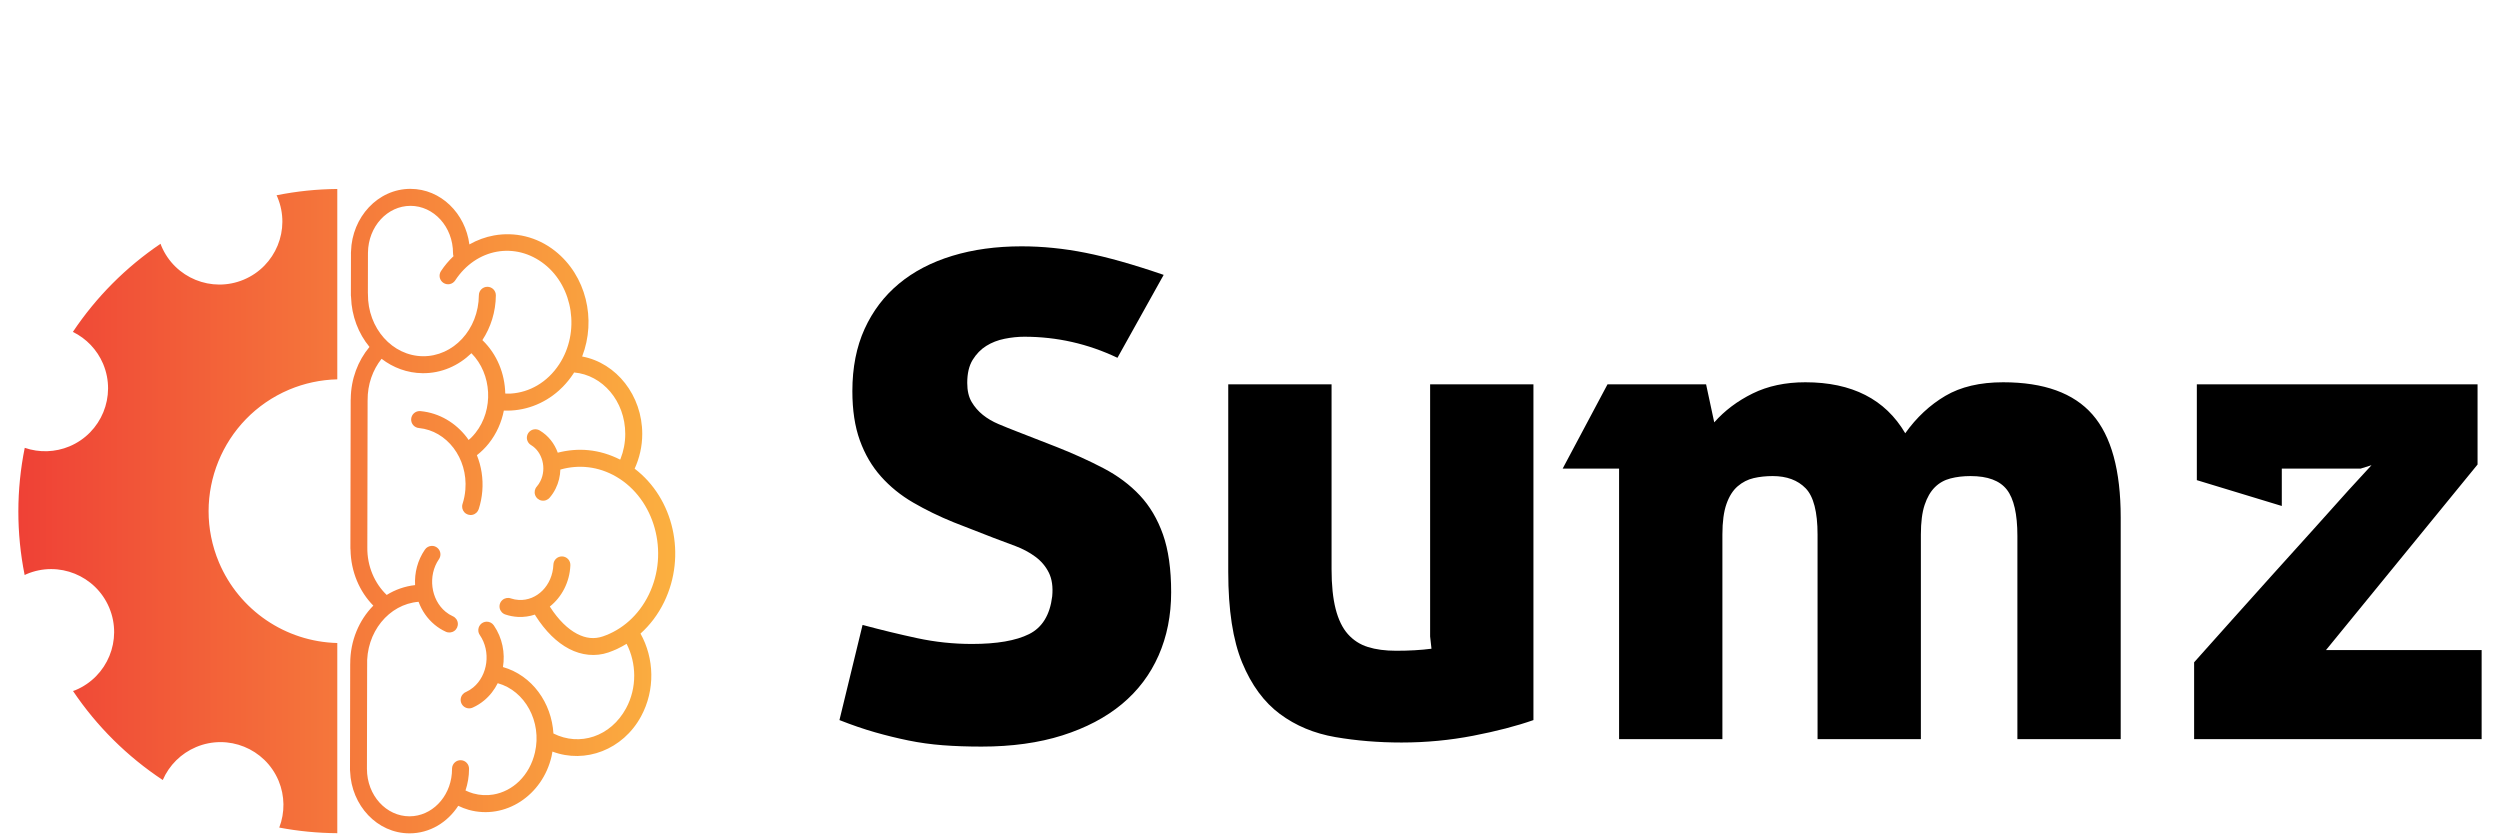
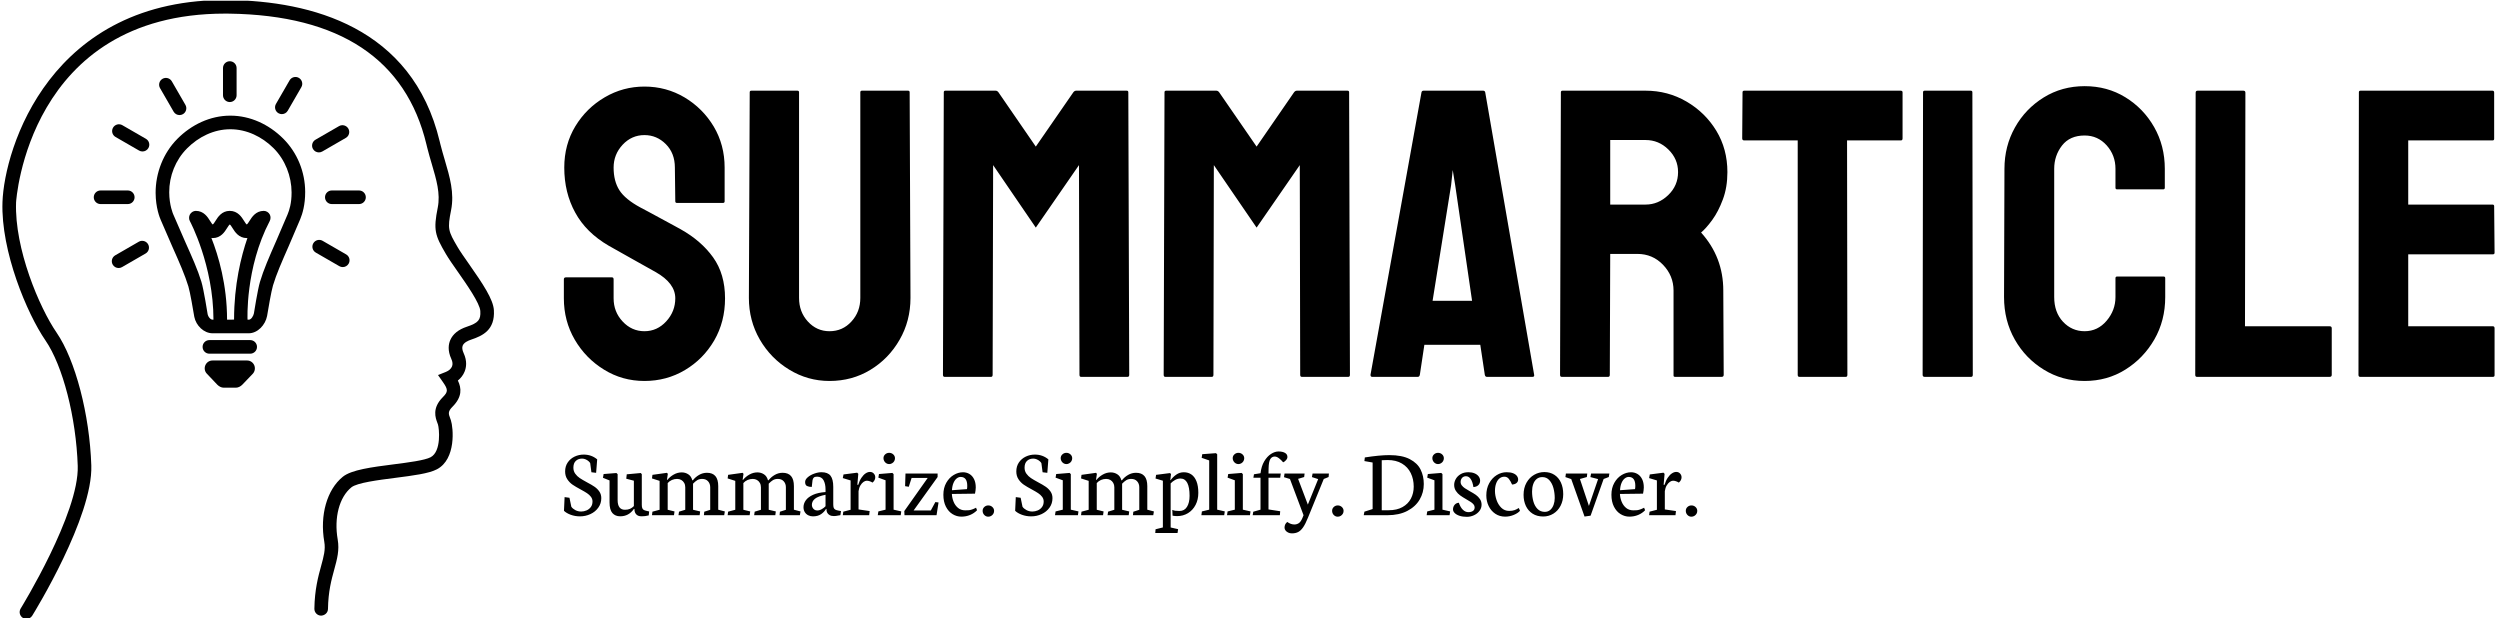
- <svg xmlns="http://www.w3.org/2000/svg" width="90" height="30" viewBox="0 0 300 101.491" class="css-1j8o68f" version="1.1" id="svg12">
-   <defs id="SvgjsDefs10989">
-     <linearGradient id="SvgjsLinearGradient10994">
-       <stop id="SvgjsStop10995" stop-color="#ef4136" offset="0" />
-       <stop id="SvgjsStop10996" stop-color="#fbb040" offset="1" />
-     </linearGradient>
-   </defs>
-   <g id="SvgjsG10990" featurekey="hmhgWD-0" transform="matrix(0.827779,0,0,0.827779,-1.498085,20.44879)" fill="url(#SvgjsLinearGradient10994)">
-     <path d="m59.5 3.082c-4.795 0-8.602 4.16-8.746 9.193a1.25 1.25 0 0 0-0.01 0.16v0.051 0.002c-2.12e-4 0.027-0.004 0.053-0.004 0.08a1.25 1.25 0 0 0 0.004 0.125l-0.012 6.062a1.25 1.25 0 0 0 0.027 0.27 1.25 1.25 0 0 0 0 0.006c0.088 2.786 1.089 5.342 2.709 7.309-1.697 2.033-2.723 4.707-2.754 7.625a1.25 1.25 0 0 0-0.012 0.18l-0.041 21.643a1.25 1.25 0 0 0 0 0.008c-3.4e-5 0.003 3.3e-5 0.005 0 0.008v0.164a1.25 1.25 0 0 0 0.018 0.215 1.25 1.25 0 0 0 0 0.008c0.058 3.216 1.313 6.136 3.356 8.213-2.113 2.135-3.4 5.177-3.398 8.484v0.002a1.25 1.25 0 0 0-0.006 0.121l-0.029 15.393a1.25 1.25 0 0 0 0 0.014c0 0.002-1e-6 0.004 0 0.006v0.156a1.25 1.25 0 0 0 0.018 0.225c0.189 4.991 3.977 9.1 8.742 9.1 2.987 0 5.589-1.618 7.166-4.051 0.492 0.234 1 0.442 1.537 0.592 5.393 1.499 10.865-2.125 12.193-7.873 0.054-0.233 0.09-0.466 0.129-0.699 4.827 1.821 10.372-0.265 13.033-5.17 2.117-3.903 1.951-8.559-0.076-12.191 1.391-1.247 2.581-2.804 3.471-4.631 3.343-6.865 1.417-15.253-4.334-19.629 0.706-1.55 1.119-3.279 1.119-5.115 0-5.654-3.788-10.445-8.842-11.391 2.112-5.442 0.607-11.91-4.006-15.543-2.675-2.106-5.914-2.814-8.961-2.268-1.26 0.226-2.482 0.678-3.623 1.322-0.591-4.563-4.201-8.174-8.668-8.174zm-10.766 0.018a47.453 47.453 0 0 0-8.94 0.928l0.006 0.004 0.002 0.002a9.264 9.264 0 0 1 0.111 0.238l0.025 0.062a9.264 9.264 0 0 1-4.973 12.109 9.264 9.264 0 0 1-12.115-4.951 9.264 9.264 0 0 1-0.121-0.328 47.453 47.453 0 0 0-12.898 12.963 9.264 9.264 0 0 1 4.436 4.674l0.027 0.064a9.264 9.264 0 0 1-4.973 12.107 9.264 9.264 0 0 1-6.574 0.213 47.453 47.453 0 0 0-0.014 18.713 9.264 9.264 0 0 1 0.295-0.139 9.264 9.264 0 0 1 12.133 4.906l0.027 0.064a9.264 9.264 0 0 1-4.973 12.105 9.264 9.264 0 0 1-0.363 0.131 47.453 47.453 0 0 0 13.203 13.094 9.264 9.264 0 0 1 4.887-4.842 9.264 9.264 0 0 1 12.135 4.906l0.027 0.064a9.264 9.264 0 0 1 0.09 6.869 47.453 47.453 0 0 0 8.539 0.826v-27.98a19.424 19.424 0 0 1-17.408-11.857 19.424 19.424 0 0 1 10.332-25.426 19.424 19.424 0 0 1 7.076-1.51v-28.012zm10.766 2.482c3.407 0 6.262 3.053 6.262 6.986a1.25 1.25 0 0 0 0.068 0.422c-0.678 0.644-1.302 1.37-1.844 2.197a1.25 1.25 0 1 0 2.092 1.369c3.092-4.723 8.867-5.748 13.127-2.393 4.26 3.355 5.272 10.002 2.18 14.725-1.758 2.685-4.399 4.144-7.119 4.314-0.273 0.017-0.547 0.005-0.82-0.004-0.062-2.905-1.192-5.772-3.367-7.863 1.227-1.869 1.961-4.138 1.984-6.58a1.25 1.25 0 1 0-2.5-0.025c-0.048 5.084-3.788 9.027-8.244 8.977-4.457-0.051-8.126-4.082-8.078-9.166a1.25 1.25 0 0 0-0.004-0.125 1.25 1.25 0 0 0-0.004-0.025l0.01-5.293 0.002-0.613c0.041-3.892 2.873-6.902 6.256-6.902zm8.973 21.689c3.012 3.038 3.31 8.29 0.594 11.713-0.216 0.272-0.442 0.524-0.68 0.756-0.108 0.105-0.224 0.192-0.336 0.289-0.087-0.124-0.166-0.253-0.258-0.373-1.634-2.135-4.022-3.601-6.799-3.871a1.25 1.25 0 0 0-0.123-0.008 1.25 1.25 0 0 0-0.119 2.496c4.081 0.397 7.202 4.402 6.824 9.07-0.059 0.73-0.2 1.427-0.412 2.082a1.25 1.25 0 1 0 2.379 0.768c0.271-0.839 0.451-1.726 0.525-2.648 0.151-1.861-0.146-3.663-0.795-5.277 0.633-0.494 1.224-1.067 1.75-1.73 1.142-1.439 1.876-3.106 2.215-4.836 2.914 0.127 5.822-0.905 8.111-2.957 0.198-0.177 0.39-0.362 0.578-0.555 0.565-0.577 1.085-1.221 1.549-1.93 0.035-0.053 0.062-0.109 0.096-0.162 4.168 0.358 7.527 4.197 7.527 9.037 0 1.307-0.248 2.544-0.691 3.66-0.017 0.043-0.041 0.082-0.059 0.125-1.5-0.762-3.071-1.23-4.65-1.387-1.53-0.151-3.059-0.014-4.529 0.367-0.476-1.33-1.372-2.499-2.639-3.26a1.25 1.25 0 0 0-0.715-0.186 1.25 1.25 0 0 0-0.572 2.328c1.649 0.99 2.32 3.403 1.371 5.303-0.148 0.297-0.324 0.56-0.52 0.789a1.25 1.25 0 1 0 1.9 1.623c0.33-0.386 0.618-0.819 0.855-1.295 0.449-0.898 0.674-1.862 0.703-2.818 2.682-0.766 5.597-0.49 8.254 1.066 5.612 3.287 7.801 11.083 4.758 17.334-1.509 3.098-3.98 5.197-6.754 6.143-1.248 0.426-2.485 0.312-3.814-0.383s-2.721-2.014-3.977-3.977a1.25 1.25 0 0 0-0.02-0.029c1.752-1.386 2.922-3.583 3.025-6.059a1.25 1.25 0 0 0-1.215-1.318 1.25 1.25 0 0 0-1.283 1.215c-0.128 3.081-2.439 5.323-5.07 5.191-0.411-0.021-0.805-0.098-1.182-0.225a1.251 1.251 0 1 0-0.797 2.371c0.588 0.198 1.211 0.317 1.853 0.35 0.866 0.043 1.697-0.085 2.477-0.342a1.25 1.25 0 0 0 0.105 0.193c1.43 2.235 3.089 3.887 4.924 4.846 1.835 0.959 3.878 1.182 5.779 0.533 0.932-0.318 1.828-0.751 2.682-1.273 1.459 2.842 1.556 6.473-0.078 9.486-2.268 4.181-6.834 5.646-10.688 3.707-0.271-4.508-3.128-8.544-7.426-9.775 0.339-2.074-0.082-4.286-1.336-6.117a1.25 1.25 0 0 0-1.062-0.559 1.25 1.25 0 0 0-1.217 1.43 1.25 1.25 0 0 0 0.023 0.123 1.25 1.25 0 0 0 0.191 0.418c1.656 2.418 1.187 5.928-0.979 7.711-0.339 0.279-0.694 0.499-1.059 0.664a1.25 1.25 0 1 0 1.031 2.275c0.567-0.257 1.112-0.594 1.617-1.01 0.868-0.715 1.54-1.593 2.023-2.559a1.25 1.25 0 0 0 0.023 0.008c3.983 1.107 6.501 5.648 5.453 10.184-0.786 3.401-3.263 5.713-6.133 6.189-0.239 0.04-0.481 0.068-0.725 0.082-0.488 0.028-0.985 0.001-1.482-0.08-0.249-0.041-0.497-0.095-0.746-0.164-0.395-0.11-0.768-0.263-1.131-0.436 0.331-1 0.52-2.07 0.52-3.184a1.25 1.25 0 0 0-2.498-0.088 1.25 1.25 0 0 0-0.002 0.088c0 3.688-2.51 6.601-5.631 6.951-0.208 0.023-0.418 0.035-0.631 0.035-3.405 0-6.257-3.05-6.26-6.981-1e-6 -0.002 0-0.004 0-0.006l0.029-14.947a1.25 1.25 0 0 0 0.002-0.154c-0.216-5 3.212-9.125 7.566-9.473 0.477 1.292 1.27 2.471 2.379 3.385 0.505 0.416 1.048 0.755 1.615 1.012a1.25 1.25 0 1 0 1.031-2.277c-0.365-0.165-0.72-0.385-1.059-0.664-2.165-1.783-2.634-5.293-0.979-7.711a1.25 1.25 0 0 0-1.041-1.971 1.25 1.25 0 0 0-1.022 0.559c-1.073 1.567-1.537 3.412-1.438 5.211-1.517 0.169-2.928 0.674-4.176 1.447-1.756-1.68-2.887-4.186-2.85-7.004l0.02-10.695 0.021-10.838a1.25 1.25 0 0 0 0.002-0.1c-0.022-2.354 0.765-4.493 2.053-6.107 1.701 1.308 3.773 2.093 6.031 2.119 2.771 0.032 5.28-1.095 7.184-2.936z" id="path6" />
-   </g>
-   <g id="SvgjsG10991" featurekey="1RRcwp-0" transform="matrix(4.139081,0,0,4.139081,97.59891,7.235049)" fill="#000000">
-     <path d="M3.94 13.62 c-0.427 -0.173 -0.823 -0.367 -1.19 -0.58 s-0.683 -0.47 -0.95 -0.77 s-0.473 -0.653 -0.62 -1.06 s-0.22 -0.89 -0.22 -1.45 c0 -0.693 0.12 -1.303 0.36 -1.83 s0.577 -0.97 1.01 -1.33 s0.957 -0.633 1.57 -0.82 s1.293 -0.28 2.04 -0.28 c0.613 0 1.24 0.063 1.88 0.19 s1.407 0.343 2.3 0.65 l-1.36 2.44 c-0.867 -0.413 -1.78 -0.62 -2.74 -0.62 c-0.187 0 -0.38 0.02 -0.58 0.06 s-0.38 0.11 -0.54 0.21 s-0.293 0.237 -0.4 0.41 s-0.16 0.4 -0.16 0.68 c0 0.227 0.043 0.413 0.13 0.56 s0.197 0.273 0.33 0.38 s0.287 0.197 0.46 0.27 s0.347 0.143 0.52 0.21 l1.18 0.46 c0.507 0.2 0.97 0.41 1.39 0.63 s0.777 0.487 1.07 0.8 s0.52 0.697 0.68 1.15 s0.24 1.02 0.24 1.7 s-0.123 1.3 -0.37 1.86 s-0.607 1.037 -1.08 1.43 s-1.057 0.7 -1.75 0.92 s-1.487 0.33 -2.38 0.33 c-0.413 0 -0.793 -0.013 -1.14 -0.04 s-0.683 -0.073 -1.01 -0.14 s-0.653 -0.147 -0.98 -0.24 s-0.677 -0.213 -1.05 -0.36 l0.68 -2.8 c0.547 0.147 1.083 0.277 1.61 0.39 s1.063 0.17 1.61 0.17 c0.733 0 1.293 -0.097 1.68 -0.29 s0.613 -0.563 0.68 -1.11 c0.027 -0.28 -0.007 -0.513 -0.1 -0.7 s-0.227 -0.343 -0.4 -0.47 s-0.367 -0.23 -0.58 -0.31 l-0.64 -0.24 z M12.02 9.56 l3.04 -0 l0 5.44 c0 0.467 0.04 0.857 0.12 1.17 s0.2 0.56 0.36 0.74 s0.357 0.307 0.59 0.38 s0.51 0.11 0.83 0.11 c0.387 0 0.733 -0.02 1.04 -0.06 l-0.04 -0.36 l0 -7.42 l3.04 0 l0 9.88 c-0.493 0.173 -1.083 0.327 -1.77 0.46 s-1.39 0.2 -2.11 0.2 c-0.68 0 -1.33 -0.053 -1.95 -0.16 s-1.163 -0.333 -1.63 -0.68 s-0.837 -0.85 -1.11 -1.51 s-0.41 -1.55 -0.41 -2.67 l0 -5.52 z M23.52 12.04 l-1.66 0 l1.32 -2.48 l2.9 0 l0.24 1.12 c0.307 -0.347 0.683 -0.63 1.13 -0.85 s0.963 -0.33 1.55 -0.33 c1.373 0 2.353 0.5 2.94 1.5 c0.333 -0.467 0.727 -0.833 1.18 -1.1 s1.02 -0.4 1.7 -0.4 c1.2 0 2.077 0.317 2.63 0.95 s0.83 1.643 0.83 3.03 l0 6.52 l-3.04 0 l0 -5.98 c0 -0.64 -0.103 -1.093 -0.31 -1.36 s-0.563 -0.4 -1.07 -0.4 c-0.213 0 -0.41 0.023 -0.59 0.07 s-0.333 0.133 -0.46 0.26 s-0.227 0.3 -0.3 0.52 s-0.11 0.51 -0.11 0.87 l0 6.02 l-3.04 0 l0 -6.02 c0 -0.667 -0.117 -1.12 -0.35 -1.36 s-0.557 -0.36 -0.97 -0.36 c-0.2 0 -0.387 0.02 -0.56 0.06 s-0.33 0.12 -0.47 0.24 s-0.25 0.293 -0.33 0.52 s-0.12 0.527 -0.12 0.9 l0 6.02 l-3.04 0 l0 -7.96 z M44.32 17.38 l4.58 0 l0 2.62 l-8.46 0 l0 -2.26 l0.33 -0.37 l0.84 -0.94 l1.13 -1.26 l1.2 -1.33 l1.04 -1.16 l0.68 -0.74 l-0.32 0.1 l-2.32 0 l0 1.1 l-2.5 -0.76 l0 -2.82 l8.26 0 l0 2.36 z" id="path9" />
+ <svg xmlns="http://www.w3.org/2000/svg" version="1.1" width="2000" height="494" viewBox="0 0 2000 494">
+   <g transform="matrix(1,0,0,1,-1.212113,0.5622291)">
+     <svg viewBox="0 0 396 98" data-background-color="#ffffff" preserveAspectRatio="xMidYMid meet" height="494" width="2000">
+       <g id="tight-bounds" transform="matrix(1,0,0,1,0.24,-0.1115353)">
+         <svg viewBox="0 0 395.52 98.223" height="98.223" width="395.52">
+           <g>
+             <svg viewBox="0 0 510.539 126.787" height="98.223" width="395.52">
+               <g transform="matrix(1,0,0,1,115.0191,17.52263)">
+                 <svg viewBox="0 0 395.52 91.742" height="91.742" width="395.52">
+                   <g id="textblocktransform">
+                     <svg viewBox="0 0 395.52 91.742" height="91.742" width="395.52" id="textblock">
+                       <g>
+                         <svg viewBox="0 0 395.52 60.648" height="60.648" width="395.52">
+                           <g transform="matrix(1,0,0,1,0,0)">
+                             <svg width="395.52" viewBox="0.7 -35.35 234.78 35.85" height="60.648" data-palette-color="#0080ff">
+                               <g class="wordmark-text-0" data-fill-palette-color="primary" id="text-0">
+                                 <path d="M10.5 0.5L10.5 0.5Q7.8 0.5 5.58-0.88 3.35-2.25 2.02-4.53 0.7-6.8 0.7-9.55L0.7-9.55 0.7-11.85Q0.7-12.1 0.95-12.1L0.95-12.1 6.55-12.1Q6.75-12.1 6.75-11.85L6.75-11.85 6.75-9.55Q6.75-7.9 7.85-6.73 8.95-5.55 10.5-5.55L10.5-5.55Q12.05-5.55 13.15-6.75 14.25-7.95 14.25-9.55L14.25-9.55Q14.25-11.4 11.85-12.75L11.85-12.75Q11.05-13.2 9.35-14.15 7.65-15.1 6.15-15.95L6.15-15.95Q3.4-17.55 2.08-19.98 0.75-22.4 0.75-25.45L0.75-25.45Q0.75-28.25 2.1-30.48 3.45-32.7 5.68-34 7.9-35.3 10.5-35.3L10.5-35.3Q13.15-35.3 15.38-33.98 17.6-32.65 18.93-30.43 20.25-28.2 20.25-25.45L20.25-25.45 20.25-21.35Q20.25-21.15 20.05-21.15L20.05-21.15 14.45-21.15Q14.25-21.15 14.25-21.35L14.25-21.35 14.2-25.45Q14.2-27.2 13.1-28.3 12-29.4 10.5-29.4L10.5-29.4Q8.95-29.4 7.85-28.23 6.75-27.05 6.75-25.45L6.75-25.45Q6.75-23.8 7.45-22.7 8.15-21.6 10-20.6L10-20.6Q10.25-20.45 10.98-20.08 11.7-19.7 12.55-19.23 13.4-18.75 14.08-18.4 14.75-18.05 14.9-17.95L14.9-17.95Q17.4-16.55 18.85-14.53 20.3-12.5 20.3-9.55L20.3-9.55Q20.3-6.7 18.98-4.42 17.65-2.15 15.43-0.83 13.2 0.5 10.5 0.5ZM33 0.5L33 0.5Q30.35 0.5 28.1-0.88 25.85-2.25 24.52-4.55 23.2-6.85 23.2-9.6L23.2-9.6 23.3-34.6Q23.3-34.8 23.5-34.8L23.5-34.8 29.1-34.8Q29.3-34.8 29.3-34.6L29.3-34.6 29.3-9.6Q29.3-7.9 30.37-6.73 31.45-5.55 33-5.55L33-5.55Q34.6-5.55 35.67-6.73 36.75-7.9 36.75-9.6L36.75-9.6 36.75-34.6Q36.75-34.8 36.95-34.8L36.95-34.8 42.55-34.8Q42.75-34.8 42.75-34.6L42.75-34.6 42.85-9.6Q42.85-6.8 41.52-4.5 40.2-2.2 37.97-0.85 35.75 0.5 33 0.5ZM52.65 0L47 0Q46.8 0 46.8-0.25L46.8-0.25 46.9-34.6Q46.9-34.8 47.09-34.8L47.09-34.8 53.2-34.8Q53.4-34.8 53.55-34.6L53.55-34.6 58.09-28 62.65-34.6Q62.8-34.8 63-34.8L63-34.8 69.15-34.8Q69.34-34.8 69.34-34.6L69.34-34.6 69.45-0.25Q69.45 0 69.25 0L69.25 0 63.59 0Q63.4 0 63.4-0.25L63.4-0.25 63.34-25.75 58.09-18.15 52.9-25.75 52.84-0.25Q52.84 0 52.65 0L52.65 0ZM79.49 0L73.84 0Q73.64 0 73.64-0.25L73.64-0.25 73.74-34.6Q73.74-34.8 73.94-34.8L73.94-34.8 80.04-34.8Q80.24-34.8 80.39-34.6L80.39-34.6 84.94-28 89.49-34.6Q89.64-34.8 89.84-34.8L89.84-34.8 95.99-34.8Q96.19-34.8 96.19-34.6L96.19-34.6 96.29-0.25Q96.29 0 96.09 0L96.09 0 90.44 0Q90.24 0 90.24-0.25L90.24-0.25 90.19-25.75 84.94-18.15 79.74-25.75 79.69-0.25Q79.69 0 79.49 0L79.49 0ZM98.79-0.25L98.79-0.25 104.99-34.6Q105.04-34.8 105.24-34.8L105.24-34.8 112.49-34.8Q112.69-34.8 112.74-34.6L112.74-34.6 118.69-0.25Q118.74 0 118.49 0L118.49 0 112.94 0Q112.74 0 112.69-0.25L112.69-0.25 112.14-3.9 105.34-3.9 104.79-0.25Q104.74 0 104.54 0L104.54 0 98.99 0Q98.79 0 98.79-0.25ZM108.59-23.3L106.34-9.25 111.14-9.25 109.09-23.3 108.79-25.15 108.59-23.3ZM127.69 0L122.04 0Q121.84 0 121.84-0.25L121.84-0.25 121.94-34.6Q121.94-34.8 122.14-34.8L122.14-34.8 132.24-34.8Q134.94-34.8 137.21-33.48 139.49-32.15 140.84-29.93 142.19-27.7 142.19-24.9L142.19-24.9Q142.19-23.05 141.64-21.58 141.09-20.1 140.34-19.07 139.59-18.05 138.99-17.55L138.99-17.55Q141.69-14.55 141.69-10.5L141.69-10.5 141.74-0.25Q141.74 0 141.49 0L141.49 0 135.84 0Q135.64 0 135.64-0.15L135.64-0.15 135.64-10.5Q135.64-12.3 134.36-13.63 133.09-14.95 131.24-14.95L131.24-14.95 127.94-14.95 127.89-0.25Q127.89 0 127.69 0L127.69 0ZM127.94-28.8L127.94-20.95 132.24-20.95Q133.79-20.95 134.99-22.1 136.19-23.25 136.19-24.9L136.19-24.9Q136.19-26.5 135.01-27.65 133.84-28.8 132.24-28.8L132.24-28.8 127.94-28.8ZM156.59 0L150.94 0Q150.74 0 150.74-0.25L150.74-0.25 150.74-28.75 144.24-28.75Q143.99-28.75 143.99-29L143.99-29 144.03-34.6Q144.03-34.8 144.24-34.8L144.24-34.8 163.24-34.8Q163.49-34.8 163.49-34.6L163.49-34.6 163.49-29Q163.49-28.75 163.28-28.75L163.28-28.75 156.74-28.75 156.78-0.25Q156.78 0 156.59 0L156.59 0ZM171.83 0L166.18 0Q165.93 0 165.93-0.25L165.93-0.25 165.98-34.6Q165.98-34.8 166.18-34.8L166.18-34.8 171.78-34.8Q171.98-34.8 171.98-34.6L171.98-34.6 172.03-0.25Q172.03 0 171.83 0L171.83 0ZM185.63 0.5L185.63 0.5Q182.88 0.5 180.66-0.88 178.43-2.25 177.13-4.55 175.83-6.85 175.83-9.7L175.83-9.7 175.88-25.3Q175.88-28.05 177.16-30.33 178.43-32.6 180.66-33.98 182.88-35.35 185.63-35.35L185.63-35.35Q188.38-35.35 190.58-34 192.78-32.65 194.08-30.38 195.38-28.1 195.38-25.3L195.38-25.3 195.38-23Q195.38-22.8 195.18-22.8L195.18-22.8 189.58-22.8Q189.38-22.8 189.38-23L189.38-23 189.38-25.3Q189.38-26.95 188.31-28.15 187.23-29.35 185.63-29.35L185.63-29.35Q183.83-29.35 182.88-28.13 181.93-26.9 181.93-25.3L181.93-25.3 181.93-9.7Q181.93-7.85 183-6.7 184.08-5.55 185.63-5.55L185.63-5.55Q187.23-5.55 188.31-6.83 189.38-8.1 189.38-9.7L189.38-9.7 189.38-12Q189.38-12.2 189.58-12.2L189.58-12.2 195.23-12.2Q195.43-12.2 195.43-12L195.43-12 195.43-9.7Q195.43-6.85 194.11-4.55 192.78-2.25 190.58-0.88 188.38 0.5 185.63 0.5ZM215.43 0L199.28 0Q199.08 0 199.08-0.25L199.08-0.25 199.13-34.55Q199.13-34.8 199.38-34.8L199.38-34.8 204.93-34.8Q205.18-34.8 205.18-34.55L205.18-34.55 205.13-6.15 215.43-6.15Q215.68-6.15 215.68-5.9L215.68-5.9 215.68-0.25Q215.68 0 215.43 0L215.43 0ZM235.28 0L219.13 0Q218.93 0 218.93-0.25L218.93-0.25 218.98-34.6Q218.98-34.8 219.18-34.8L219.18-34.8 235.23-34.8Q235.43-34.8 235.43-34.55L235.43-34.55 235.43-28.95Q235.43-28.75 235.23-28.75L235.23-28.75 224.98-28.75 224.98-20.95 235.23-20.95Q235.43-20.95 235.43-20.75L235.43-20.75 235.48-15.1Q235.48-14.9 235.28-14.9L235.28-14.9 224.98-14.9 224.98-6.15 235.28-6.15Q235.48-6.15 235.48-5.9L235.48-5.9 235.48-0.2Q235.48 0 235.28 0L235.28 0Z" fill="#000000" data-fill-palette-color="primary" />
+                               </g>
+                             </svg>
+                           </g>
+                         </svg>
+                       </g>
+                       <g transform="matrix(1,0,0,1,0,74.96495)">
+                         <svg viewBox="0 0 232.21 16.777" height="16.777" width="232.21">
+                           <g transform="matrix(1,0,0,1,0,0)">
+                             <svg width="232.21" viewBox="1.61 -32.57 579.13 41.85" height="16.777" data-palette-color="#0080ff">
+                               <path d="M9.81 0.59Q12.62 0.59 15.12-0.57 17.63-1.73 19.15-3.86 20.68-5.98 20.68-8.72L20.68-8.72Q20.68-10.67 19.68-12.11 18.68-13.55 17.24-14.54 15.8-15.53 13.35-16.82L13.35-16.82Q11.01-18.09 9.66-18.99 8.3-19.9 7.36-21.22 6.42-22.53 6.42-24.29L6.42-24.29Q6.42-26.59 7.67-27.76 8.91-28.93 10.86-28.93L10.86-28.93Q11.77-28.93 12.65-28.55 13.53-28.17 14.15-27.62 14.77-27.08 15.01-26.61L15.01-26.61 15.63-21.95 18.04-21.66Q18.12-22.71 18.31-25.05 18.51-27.39 18.58-28.54L18.58-28.54Q15.65-30.98 11.69-30.98L11.69-30.98Q9.23-30.98 7.06-29.96 4.88-28.93 3.54-26.98 2.2-25.02 2.2-22.36L2.2-22.36Q2.2-20.07 3.31-18.38 4.42-16.7 5.99-15.61 7.57-14.53 10.13-13.16L10.13-13.16Q12.21-12.04 13.39-11.25 14.58-10.47 15.38-9.41 16.19-8.35 16.19-7.01L16.19-7.01Q16.19-5.3 15.32-4.15 14.45-3 13.12-2.44 11.79-1.88 10.4-1.88L10.4-1.88Q8.79-1.88 7.43-2.59 6.08-3.3 5.37-4.32L5.37-4.32 4.42-8.91 1.93-9.25 1.61-2.25Q2.86-1.03 5.07-0.22 7.28 0.59 9.81 0.59L9.81 0.59ZM24.9-17.77L24.9-6.52Q24.9-2.78 26.35-1.11 27.81 0.56 30.34 0.56L30.34 0.56Q34.74 0.56 37.33-3.2L37.33-3.2 37.64-3.2 37.64-2.98Q37.64-1.39 38.56-0.42 39.48 0.56 41.23 0.56L41.23 0.56Q42.31 0.56 43.04 0.46 43.77 0.37 44.92 0.1L44.92 0.1 45.14-1.93 44.02-2.17Q43.02-2.39 42.5-2.64 41.99-2.88 41.68-3.48 41.38-4.08 41.38-5.25L41.38-5.25 41.38-20.97 40.87-21.56 33.69-20.9 33.44-18.65 37.33-17.63 37.33-4.66Q36.45-3.76 35.39-3.27 34.32-2.78 32.79-2.78L32.79-2.78Q29.03-2.78 29.03-7.74L29.03-7.74 29.03-20.97 28.42-21.56 21.87-21.04 21.53-19.12 24.9-17.77ZM57.83 0L58.1-1.93 54.61-2.78 54.61-16.43Q55.51-17.46 56.78-18.01 58.05-18.55 59.42-18.55L59.42-18.55Q60.59-18.55 61.54-18.02 62.5-17.48 63.04-16.5 63.59-15.53 63.59-14.28L63.59-14.28 63.59-2.78 60.4-1.81 60.13 0 70.94 0 71.19-1.93 67.57-2.78 67.57-16.11Q68.65-17.26 69.71-17.91 70.77-18.55 72.24-18.55L72.24-18.55Q74.14-18.55 75.24-17.33 76.34-16.11 76.34-14.28L76.34-14.28 76.34-2.76 73.29-1.78 73.12 0 83.49 0 83.81-1.93 80.44-2.81 80.44-14.87Q80.44-21.68 74.68-21.68L74.68-21.68Q72.5-21.68 70.64-20.59 68.77-19.51 67.48-17.85L67.48-17.85 67.18-17.85Q66.65-19.92 65.14-20.9 63.64-21.88 61.79-21.88L61.79-21.88Q59.64-21.88 57.7-20.78 55.76-19.68 54.46-18.07L54.46-18.07 54.24-18.07 54.68-21.14 54.24-21.66 46.82-20.63 46.58-18.8 50.48-17.55 50.48-2.78 46.82-1.81 46.58 0 57.83 0ZM96.5 0L96.77-1.93 93.28-2.78 93.28-16.43Q94.18-17.46 95.45-18.01 96.72-18.55 98.09-18.55L98.09-18.55Q99.26-18.55 100.21-18.02 101.16-17.48 101.71-16.5 102.26-15.53 102.26-14.28L102.26-14.28 102.26-2.78 99.06-1.81 98.8 0 109.61 0 109.86-1.93 106.24-2.78 106.24-16.11Q107.32-17.26 108.38-17.91 109.44-18.55 110.91-18.55L110.91-18.55Q112.81-18.55 113.91-17.33 115.01-16.11 115.01-14.28L115.01-14.28 115.01-2.76 111.96-1.78 111.78 0 122.16 0 122.48-1.93 119.11-2.81 119.11-14.87Q119.11-21.68 113.35-21.68L113.35-21.68Q111.17-21.68 109.31-20.59 107.44-19.51 106.14-17.85L106.14-17.85 105.85-17.85Q105.31-19.92 103.81-20.9 102.31-21.88 100.46-21.88L100.46-21.88Q98.31-21.88 96.37-20.78 94.43-19.68 93.13-18.07L93.13-18.07 92.91-18.07 93.35-21.14 92.91-21.66 85.49-20.63 85.25-18.8 89.15-17.55 89.15-2.78 85.49-1.81 85.25 0 96.5 0ZM128.8 0.59Q131.44 0.59 133.11-0.62 134.78-1.83 135.49-3.2L135.49-3.2 135.76-3.2 135.76-2.83Q135.76-2.03 136.14-1.28 136.51-0.54 137.37-0.05 138.22 0.44 139.54 0.44L139.54 0.44Q140.57 0.44 141.74 0.17L141.74 0.17Q142.49 0.02 142.86-0.02L142.86-0.02 143.18-2.12 141.96-2.34Q140.81-2.54 140.24-2.87 139.66-3.2 139.44-3.82 139.22-4.44 139.22-5.62L139.22-5.62 139.22-14.48Q139.22-18.38 137.82-20.18 136.42-21.97 133.19-21.97L133.19-21.97Q131.48-21.97 129.51-21.26 127.53-20.56 126.19-19.4 124.84-18.24 124.84-16.97L124.84-16.97Q124.84-15.38 125.82-14.92 126.8-14.45 128.24-14.45L128.24-14.45Q128.46-16.92 128.62-17.85 128.77-18.77 129.29-19.24 129.8-19.7 130.95-19.7L130.95-19.7Q133.27-19.7 134.27-17.86 135.27-16.02 135.27-13.18L135.27-13.18 135.27-11.84Q131.46-11.57 128.93-10.44 126.41-9.3 125.21-7.64 124.01-5.98 124.01-4.1L124.01-4.1Q124.01-2.66 124.66-1.6 125.31-0.54 126.41 0.02 127.5 0.59 128.8 0.59L128.8 0.59ZM135.27-10.45L135.27-4.59Q134.54-3.78 133.36-3.1 132.19-2.42 131.02-2.42L131.02-2.42Q130.17-2.42 129.54-2.86 128.92-3.3 128.6-3.96 128.29-4.61 128.29-5.25L128.29-5.25Q128.29-7.13 129.87-8.41 131.46-9.69 135.27-10.45L135.27-10.45ZM157.58 0L157.82-2.12 152.14-2.95 152.14-12.3Q152.38-14.04 153.1-15.23 153.82-16.43 154.7-17.03 155.58-17.63 156.31-17.63L156.31-17.63Q157.02-17.63 157.8-17.37 158.58-17.11 159.29-16.67L159.29-16.67Q160.68-17.85 160.68-19.38L160.68-19.38Q160.68-20.48 159.92-21.3 159.17-22.12 157.97-22.12L157.97-22.12Q156.87-22.12 155.75-21.37 154.63-20.63 153.63-19.14 152.62-17.65 151.99-15.53L151.99-15.53 151.53-15.53 152.01-21.14 151.45-21.73 144.45-20.83 144.1-18.97 148.08-17.77 148.08-2.78 144.35-1.81 144.1 0 157.58 0ZM167.78-26.12Q168.56-26.12 169.26-26.53 169.96-26.93 170.36-27.61 170.76-28.3 170.76-29.1L170.76-29.1Q170.76-30.27 169.88-31.08 169-31.88 167.78-31.88L167.78-31.88Q166.61-31.88 165.74-31.09 164.88-30.3 164.88-29.15L164.88-29.15Q164.88-28.34 165.27-27.65 165.66-26.95 166.33-26.54 167-26.12 167.78-26.12L167.78-26.12ZM161.97 0L173.69 0 173.96-1.95 170.05-2.83 170.05-21 169.44-21.61 162.58-21.04 162.27-19.19 165.95-17.85 165.95-2.83 162.27-1.93 161.97 0ZM175.52-2.12L175.62 0 192 0 193.02-6.52 191.39-6.71 189.07-2.42 180.28-2.42 192.54-19.51 192.54-21.31 176.13-21.31 175.93-14.84 177.81-14.53 179.25-19.04 187.48-19.04 175.52-2.12ZM204.67 0.73Q207.06 0.73 209.15-0.13 211.23-1 212.7-2.54L212.7-2.54 212.19-3.83Q210.99-3.2 210.09-2.91 209.18-2.61 208.5-2.55 207.82-2.49 206.65-2.49L206.65-2.49Q204.5-2.49 203-3.72 201.49-4.96 200.71-6.88 199.93-8.81 199.83-10.86L199.83-10.86 211.65-11.01Q211.8-11.65 211.92-12.63 212.04-13.62 212.04-14.18L212.04-14.18Q212.04-16.67 211.17-18.42 210.31-20.17 208.82-21.06 207.33-21.95 205.52-21.95L205.52-21.95Q203.08-21.95 200.76-20.56 198.44-19.17 196.96-16.55 195.49-13.94 195.49-10.45L195.49-10.45Q195.49-6.91 196.78-4.37 198.08-1.83 200.19-0.55 202.3 0.73 204.67 0.73L204.67 0.73ZM204.33-19.56Q207.69-19.56 207.69-15.01L207.69-15.01Q207.69-14.65 207.66-14.12 207.62-13.6 207.55-13.33L207.55-13.33 199.88-12.77Q200-15.01 200.68-16.54 201.35-18.07 202.32-18.81 203.3-19.56 204.33-19.56L204.33-19.56ZM218.43 0.76Q219.24 0.76 219.92 0.35 220.61-0.05 221.01-0.72 221.41-1.39 221.41-2.2L221.41-2.2Q221.41-3.37 220.53-4.19 219.66-5 218.43-5L218.43-5Q217.26-5 216.41-4.21 215.55-3.42 215.55-2.25L215.55-2.25Q215.55-1 216.4-0.12 217.24 0.76 218.43 0.76L218.43 0.76ZM240.38 0.59Q243.19 0.59 245.69-0.57 248.19-1.73 249.72-3.86 251.24-5.98 251.24-8.72L251.24-8.72Q251.24-10.67 250.24-12.11 249.24-13.55 247.8-14.54 246.36-15.53 243.92-16.82L243.92-16.82Q241.57-18.09 240.22-18.99 238.86-19.9 237.92-21.22 236.98-22.53 236.98-24.29L236.98-24.29Q236.98-26.59 238.23-27.76 239.47-28.93 241.43-28.93L241.43-28.93Q242.33-28.93 243.21-28.55 244.09-28.17 244.71-27.62 245.33-27.08 245.58-26.61L245.58-26.61 246.19-21.95 248.61-21.66Q248.68-22.71 248.87-25.05 249.07-27.39 249.14-28.54L249.14-28.54Q246.21-30.98 242.26-30.98L242.26-30.98Q239.79-30.98 237.62-29.96 235.45-28.93 234.1-26.98 232.76-25.02 232.76-22.36L232.76-22.36Q232.76-20.07 233.87-18.38 234.98-16.7 236.56-15.61 238.13-14.53 240.7-13.16L240.7-13.16Q242.77-12.04 243.95-11.25 245.14-10.47 245.94-9.41 246.75-8.35 246.75-7.01L246.75-7.01Q246.75-5.3 245.88-4.15 245.02-3 243.69-2.44 242.36-1.88 240.96-1.88L240.96-1.88Q239.35-1.88 238-2.59 236.64-3.3 235.93-4.32L235.93-4.32 234.98-8.91 232.49-9.25 232.17-2.25Q233.42-1.03 235.63-0.22 237.84 0.59 240.38 0.59L240.38 0.59ZM258.34-26.12Q259.13-26.12 259.82-26.53 260.52-26.93 260.92-27.61 261.32-28.3 261.32-29.1L261.32-29.1Q261.32-30.27 260.44-31.08 259.56-31.88 258.34-31.88L258.34-31.88Q257.17-31.88 256.31-31.09 255.44-30.3 255.44-29.15L255.44-29.15Q255.44-28.34 255.83-27.65 256.22-26.95 256.89-26.54 257.56-26.12 258.34-26.12L258.34-26.12ZM252.53 0L264.25 0 264.52-1.95 260.61-2.83 260.61-21 260-21.61 253.14-21.04 252.83-19.19 256.51-17.85 256.51-2.83 252.83-1.93 252.53 0ZM277.09 0L277.36-1.93 273.87-2.78 273.87-16.43Q274.77-17.46 276.04-18.01 277.31-18.55 278.68-18.55L278.68-18.55Q279.85-18.55 280.8-18.02 281.75-17.48 282.3-16.5 282.85-15.53 282.85-14.28L282.85-14.28 282.85-2.78 279.66-1.81 279.39 0 290.2 0 290.45-1.93 286.83-2.78 286.83-16.11Q287.91-17.26 288.97-17.91 290.03-18.55 291.5-18.55L291.5-18.55Q293.4-18.55 294.5-17.33 295.6-16.11 295.6-14.28L295.6-14.28 295.6-2.76 292.55-1.78 292.37 0 302.75 0 303.07-1.93 299.7-2.81 299.7-14.87Q299.7-21.68 293.94-21.68L293.94-21.68Q291.76-21.68 289.9-20.59 288.03-19.51 286.74-17.85L286.74-17.85 286.44-17.85Q285.91-19.92 284.4-20.9 282.9-21.88 281.05-21.88L281.05-21.88Q278.9-21.88 276.96-20.78 275.02-19.68 273.72-18.07L273.72-18.07 273.5-18.07 273.94-21.14 273.5-21.66 266.08-20.63 265.84-18.8 269.74-17.55 269.74-2.78 266.08-1.81 265.84 0 277.09 0ZM315.15 9.08L315.44 7.13 311.63 6.27 311.63-16.26Q312.61-17.29 313.92-18.02 315.22-18.75 316.64-18.75L316.64-18.75Q318.96-18.75 320.13-16.52 321.3-14.28 321.3-9.91L321.3-9.91Q321.3-6.37 319.98-4.27 318.67-2.17 316.2-2.17L316.2-2.17Q314.76-2.17 314.03-2.28 313.3-2.39 312.47-2.71L312.47-2.71 312.61 0.24Q313.83 0.46 314.91 0.46L314.91 0.46Q318.01 0.46 320.49-1.05 322.96-2.56 324.37-5.27 325.77-7.98 325.77-11.4L325.77-11.4Q325.77-14.99 324.82-17.35 323.87-19.7 322.21-20.83 320.55-21.95 318.37-21.95L318.37-21.95Q316.22-21.95 314.52-20.75 312.81-19.56 311.63-17.92L311.63-17.92 311.46-17.92 311.81-21.07 311.29-21.53 304.19-20.63 303.9-18.75 307.66-17.63 307.66 6.25 303.92 7.18 303.77 9.08 315.15 9.08ZM327.33 0L339 0 339.29-1.95 335.41-2.83 335.41-31.13 334.8-31.71 327.77-31.18 327.48-29.32 331.33-28 331.33-2.83 327.6-1.93 327.33 0ZM346.25-26.12Q347.03-26.12 347.73-26.53 348.42-26.93 348.82-27.61 349.23-28.3 349.23-29.1L349.23-29.1Q349.23-30.27 348.35-31.08 347.47-31.88 346.25-31.88L346.25-31.88Q345.08-31.88 344.21-31.09 343.34-30.3 343.34-29.15L343.34-29.15Q343.34-28.34 343.73-27.65 344.13-26.95 344.8-26.54 345.47-26.12 346.25-26.12L346.25-26.12ZM340.44 0L352.16 0 352.43-1.95 348.52-2.83 348.52-21 347.91-21.61 341.05-21.04 340.73-19.19 344.42-17.85 344.42-2.83 340.73-1.93 340.44 0ZM367.44 0L367.61-2.03 361.63-2.95 361.63-19.14 367.61-19.14 367.9-21.31 361.63-21.31 361.68-23.95Q361.75-27.32 362.54-28.65 363.34-29.98 364.83-29.98L364.83-29.98Q365.85-29.98 367.02-29.08 368.19-28.17 369.12-27.03L369.12-27.03Q369.83-27.29 370.56-28.11 371.3-28.93 371.3-29.76L371.3-29.76Q371.3-31.15 370.04-31.86 368.78-32.57 366.73-32.57L366.73-32.57Q364.87-32.57 362.9-31.3 360.92-30.03 359.44-27.51 357.97-25 357.57-21.46L357.57-21.46 354.21-20.92 353.91-19.14 357.55-19.14 357.55-2.83 353.84-1.78 353.55 0 367.44 0ZM373.59 9.28Q375.49 9.28 376.83 8.57 378.18 7.86 379.35 6.15 380.52 4.44 381.79 1.29L381.79 1.29 389.87-18.51 392.34-19.51 392.51-21.31 384.16-21.31 383.82-19.48 387.02-18.46 381.74-5.42 376.76-18.58 379.86-19.51 380.08-21.31 369.83-21.31 369.56-19.43 372.59-18.51 379.54 0 379.06 1.2Q378.18 3.37 377.14 4.05 376.1 4.74 374.88 4.74L374.88 4.74Q373.93 4.74 373.06 4.43 372.2 4.13 371.2 3.44L371.2 3.44Q370.41 4.13 370.12 4.83 369.83 5.54 369.83 6.37L369.83 6.37Q369.83 7.08 370.3 7.75 370.78 8.42 371.65 8.85 372.51 9.28 373.59 9.28L373.59 9.28ZM397.02 0.76Q397.83 0.76 398.51 0.35 399.2-0.05 399.6-0.72 400-1.39 400-2.2L400-2.2Q400-3.37 399.12-4.19 398.24-5 397.02-5L397.02-5Q395.85-5 395-4.21 394.14-3.42 394.14-2.25L394.14-2.25Q394.14-1 394.98-0.12 395.83 0.76 397.02 0.76L397.02 0.76ZM422.36 0Q428.37 0 432.56-2.19 436.76-4.37 438.88-8 440.99-11.62 440.99-15.94L440.99-15.94Q440.99-20.04 439.35-23.34 437.72-26.64 433.8-28.67 429.88-30.71 423.39-30.71L423.39-30.71Q418.45-30.71 410.86-29.52L410.86-29.52 410.64-27.66 414.84-26.93 414.84-3.15 410.64-1.81 410.3 0 422.36 0ZM419.5-28.1Q420.48-28.2 422.48-28.2L422.48-28.2Q426.83-28.2 429.83-26.4 432.83-24.61 434.33-21.52 435.84-18.43 435.84-14.6L435.84-14.6Q435.84-11.23 434.41-8.5 432.98-5.76 430.1-4.15 427.22-2.54 423.04-2.54L423.04-2.54 419.5-2.54 419.5-28.1ZM448.26-26.12Q449.04-26.12 449.74-26.53 450.43-26.93 450.84-27.61 451.24-28.3 451.24-29.1L451.24-29.1Q451.24-30.27 450.36-31.08 449.48-31.88 448.26-31.88L448.26-31.88Q447.09-31.88 446.22-31.09 445.36-30.3 445.36-29.15L445.36-29.15Q445.36-28.34 445.75-27.65 446.14-26.95 446.81-26.54 447.48-26.12 448.26-26.12L448.26-26.12ZM442.45 0L454.17 0 454.44-1.95 450.53-2.83 450.53-21 449.92-21.61 443.06-21.04 442.74-19.19 446.43-17.85 446.43-2.83 442.74-1.93 442.45 0ZM463 0.83Q464.88 0.83 466.63 0.02 468.38-0.78 469.45-2.21 470.52-3.64 470.52-5.37L470.52-5.37Q470.52-7.01 469.67-8.26 468.81-9.52 467.61-10.38 466.4-11.23 464.44-12.3L464.44-12.3Q462.83-13.21 461.93-13.82 461.03-14.43 460.42-15.22 459.81-16.02 459.81-16.99L459.81-16.99Q459.81-18.21 460.55-19.07 461.3-19.92 462.54-19.92L462.54-19.92Q463.96-19.92 464.93-18.54 465.91-17.16 466.35-14.38L466.35-14.38Q467.94-14.48 468.85-15.36 469.77-16.24 469.77-17.63L469.77-17.63Q469.77-18.85 469.02-19.84 468.28-20.83 466.91-21.4 465.54-21.97 463.79-21.97L463.79-21.97Q461.47-21.97 459.82-20.98 458.17-20 457.34-18.51 456.51-17.02 456.51-15.5L456.51-15.5Q456.51-13.75 457.4-12.4 458.29-11.06 459.55-10.14 460.81-9.23 462.81-8.08L462.81-8.08Q464.27-7.25 465.09-6.7 465.91-6.15 466.45-5.48 466.98-4.81 466.98-4.03L466.98-4.03Q466.98-2.76 466.08-2.16 465.18-1.56 463.76-1.56L463.76-1.56Q462.25-1.56 460.98-2.77 459.71-3.98 458.9-6.37L458.9-6.37Q457.54-6.27 456.73-5.3 455.92-4.32 455.92-2.95L455.92-2.95Q455.92-1.98 456.8-1.1 457.68-0.22 459.29 0.31 460.9 0.83 463 0.83L463 0.83ZM482.58 0.73Q484.85 0.73 486.99-0.16 489.12-1.05 490.15-2.27L490.15-2.27 489.54-3.69Q488.44-2.98 487.34-2.59 486.24-2.2 484.61-2.2L484.61-2.2Q482.24-2.2 480.6-3.81 478.97-5.42 478.16-7.79 477.36-10.16 477.36-12.38L477.36-12.38Q477.36-14.58 477.96-16.22 478.55-17.87 479.64-18.77 480.73-19.68 482.17-19.68L482.17-19.68Q483.58-19.68 484.47-18.54 485.36-17.41 486.1-15.67L486.1-15.67Q487.59-15.77 488.39-16.46 489.2-17.14 489.2-18.24L489.2-18.24Q489.2-19.24 488.55-20.09 487.9-20.95 486.59-21.46 485.27-21.97 483.31-21.97L483.31-21.97Q480.63-21.97 478.25-20.5 475.87-19.02 474.4-16.32 472.94-13.62 472.94-10.13L472.94-10.13Q472.94-7.2 474.13-4.71 475.33-2.22 477.53-0.74 479.73 0.73 482.58 0.73L482.58 0.73ZM502.01 0.66Q504.84 0.66 507.19-0.78 509.53-2.22 510.89-4.83 512.24-7.45 512.24-10.77L512.24-10.77Q512.24-14.11 511.08-16.66 509.92-19.21 507.74-20.63 505.55-22.05 502.6-22.05L502.6-22.05Q499.82-22.05 497.39-20.65 494.96-19.26 493.47-16.61 491.98-13.96 491.98-10.4L491.98-10.4Q491.98-7.23 493.16-4.72 494.35-2.22 496.6-0.78 498.86 0.66 502.01 0.66L502.01 0.66ZM501.57-19.48Q503.75-19.48 505.17-17.88 506.6-16.28 507.25-13.84 507.9-11.4 507.9-8.76L507.9-8.76Q507.9-6.96 507.33-5.35 506.77-3.74 505.63-2.72 504.48-1.71 502.84-1.71L502.84-1.71Q500.57-1.71 499.11-3.2 497.64-4.69 496.98-7.06 496.32-9.42 496.32-12.13L496.32-12.13Q496.32-14.14 496.89-15.81 497.45-17.48 498.63-18.48 499.82-19.48 501.57-19.48L501.57-19.48ZM513.36-19.48L516.34-18.46 523.13 0.68 526.23 0.24 532.89-18.51 535.53-19.51 535.82-21.31 526.47-21.31 526.13-19.48 530.06-18.46 525.37-4.74 520.78-18.51 524.32-19.51 524.52-21.31 513.61-21.31 513.36-19.48ZM546.05 0.73Q548.44 0.73 550.53-0.13 552.62-1 554.08-2.54L554.08-2.54 553.57-3.83Q552.37-3.2 551.47-2.91 550.57-2.61 549.88-2.55 549.2-2.49 548.03-2.49L548.03-2.49Q545.88-2.49 544.38-3.72 542.88-4.96 542.1-6.88 541.31-8.81 541.22-10.86L541.22-10.86 553.03-11.01Q553.18-11.65 553.3-12.63 553.42-13.62 553.42-14.18L553.42-14.18Q553.42-16.67 552.56-18.42 551.69-20.17 550.2-21.06 548.71-21.95 546.91-21.95L546.91-21.95Q544.46-21.95 542.14-20.56 539.83-19.17 538.35-16.55 536.87-13.94 536.87-10.45L536.87-10.45Q536.87-6.91 538.16-4.37 539.46-1.83 541.57-0.55 543.68 0.73 546.05 0.73L546.05 0.73ZM545.71-19.56Q549.08-19.56 549.08-15.01L549.08-15.01Q549.08-14.65 549.04-14.12 549-13.6 548.93-13.33L548.93-13.33 541.27-12.77Q541.39-15.01 542.06-16.54 542.73-18.07 543.71-18.81 544.68-19.56 545.71-19.56L545.71-19.56ZM569.61 0L569.85-2.12 564.16-2.95 564.16-12.3Q564.41-14.04 565.13-15.23 565.85-16.43 566.73-17.03 567.61-17.63 568.34-17.63L568.34-17.63Q569.05-17.63 569.83-17.37 570.61-17.11 571.32-16.67L571.32-16.67Q572.71-17.85 572.71-19.38L572.71-19.38Q572.71-20.48 571.95-21.3 571.19-22.12 570-22.12L570-22.12Q568.9-22.12 567.78-21.37 566.65-20.63 565.65-19.14 564.65-17.65 564.02-15.53L564.02-15.53 563.55-15.53 564.04-21.14 563.48-21.73 556.47-20.83 556.13-18.97 560.11-17.77 560.11-2.78 556.38-1.81 556.13 0 569.61 0ZM577.76 0.76Q578.57 0.76 579.25 0.35 579.93-0.05 580.34-0.72 580.74-1.39 580.74-2.2L580.74-2.2Q580.74-3.37 579.86-4.19 578.98-5 577.76-5L577.76-5Q576.59-5 575.73-4.21 574.88-3.42 574.88-2.25L574.88-2.25Q574.88-1 575.72-0.12 576.56 0.76 577.76 0.76L577.76 0.76Z" opacity="1" transform="matrix(1,0,0,1,0,0)" fill="#000000" class="slogan-text-1" data-fill-palette-color="secondary" id="text-1" />
+                             </svg>
+                           </g>
+                         </svg>
+                       </g>
+                     </svg>
+                   </g>
+                 </svg>
+               </g>
+               <g>
+                 <svg viewBox="0 0 100.702 126.787" height="126.787" width="100.702">
+                   <g>
+                     <svg version="1.1" x="0" y="0" viewBox="13.565 4.995 72.278 91" enable-background="new 0 0 100 100" xml:space="preserve" height="126.787" width="100.702" class="icon-icon-0" data-fill-palette-color="accent" id="icon-0">
+                       <path d="M17.101 95.995c-0.18 0-0.361-0.048-0.525-0.149-0.47-0.291-0.614-0.907-0.324-1.377 0.086-0.139 8.618-14.018 8.39-20.968-0.234-7.142-2.189-14.735-4.756-18.468-2.691-3.916-6.559-13.084-6.309-20.324C13.846 26.885 20.547 4.606 46.94 5c11.88 0.164 26.889 3.904 30.924 20.793l0.099 0.409c0.2 0.798 0.427 1.569 0.648 2.32 0.735 2.497 1.43 4.855 0.926 7.379-0.549 2.745-0.436 3.044 0.964 5.432 0.368 0.627 0.988 1.513 1.645 2.449 2.1 2.996 3.593 5.239 3.686 6.825 0.171 2.905-1.64 3.756-3.351 4.327-0.457 0.152-1.041 0.426-1.229 0.862-0.125 0.288-0.078 0.67 0.138 1.138 0.537 1.163 0.374 2.1 0.143 2.68-0.207 0.519-0.549 0.972-0.998 1.334 0.55 1.122 0.65 2.408-0.789 3.848-0.714 0.713-0.583 1.059-0.347 1.686 0.039 0.103 0.076 0.201 0.107 0.296 0.368 1.107 0.792 5.721-2.046 7.216-1.197 0.63-3.475 0.922-6.111 1.26-2.514 0.322-5.643 0.723-6.472 1.397-1.781 1.446-2.57 4.457-2.011 7.671 0.272 1.569-0.086 2.875-0.501 4.387-0.417 1.518-0.889 3.236-0.928 5.822-0.009 0.553-0.455 0.958-1.015 0.985-0.553-0.009-0.993-0.463-0.985-1.015 0.043-2.841 0.573-4.771 0.999-6.322 0.38-1.386 0.655-2.387 0.459-3.515-0.682-3.915 0.387-7.671 2.72-9.566 1.271-1.033 4.287-1.42 7.479-1.829 2.136-0.273 4.557-0.584 5.434-1.045 1.625-0.855 1.252-4.299 1.08-4.813l-0.081-0.223c-0.287-0.762-0.823-2.181 0.804-3.806 0.776-0.777 0.778-1.107 0.008-2.208l-0.724-1.034 1.172-0.468c0.43-0.172 0.753-0.463 0.887-0.798 0.126-0.314 0.092-0.686-0.101-1.102-0.578-1.253-0.404-2.197-0.157-2.77 0.387-0.895 1.205-1.556 2.433-1.965 1.693-0.565 2.064-0.997 1.987-2.313-0.067-1.142-2.029-3.942-3.327-5.794-0.681-0.971-1.323-1.888-1.731-2.585-1.625-2.772-1.861-3.53-1.2-6.835 0.407-2.04-0.19-4.07-0.884-6.421-0.229-0.777-0.463-1.575-0.669-2.4l-0.104-0.43C72.92 13.703 63.16 7.224 46.913 7c-0.213-0.003-0.427-0.004-0.637-0.004-28.929 0-30.692 27.502-30.702 27.782-0.233 6.791 3.418 15.425 5.959 19.123 2.761 4.016 4.86 12.049 5.105 19.534 0.249 7.553-8.321 21.497-8.687 22.087C17.763 95.827 17.436 95.995 17.101 95.995z" fill="#000000" data-fill-palette-color="accent" />
+                       <path d="M50 57h-6c-0.553 0-1-0.447-1-1s0.447-1 1-1h6c0.553 0 1 0.447 1 1S50.553 57 50 57z" fill="#000000" data-fill-palette-color="accent" />
+                       <path d="M50.604 58.718C50.429 58.291 50.018 58 49.557 58h-5.113c-0.461 0-0.872 0.291-1.047 0.718-0.175 0.426-0.076 0.919 0.238 1.229l1.525 1.609C45.411 61.81 45.758 62 46.113 62h1.773c0.355 0 0.702-0.186 0.956-0.444l1.51-1.576C50.68 59.657 50.778 59.144 50.604 58.718z" fill="#000000" data-fill-palette-color="accent" />
+                       <path d="M47 20c-0.553 0-1-0.448-1-1v-4c0-0.552 0.447-1 1-1s1 0.448 1 1v4C48 19.552 47.553 20 47 20z" fill="#000000" data-fill-palette-color="accent" />
+                       <path d="M39.609 21.914c-0.346 0-0.682-0.179-0.867-0.5l-2-3.464c-0.276-0.478-0.112-1.09 0.366-1.366 0.477-0.276 1.089-0.112 1.366 0.366l2 3.464c0.276 0.478 0.112 1.09-0.366 1.366C39.951 21.871 39.779 21.914 39.609 21.914z" fill="#000000" data-fill-palette-color="accent" />
+                       <path d="M34.163 27.267c-0.17 0-0.342-0.043-0.499-0.134l-3.465-2c-0.479-0.276-0.643-0.888-0.366-1.366s0.888-0.642 1.366-0.366l3.465 2c0.479 0.276 0.643 0.888 0.366 1.366C34.845 27.087 34.509 27.267 34.163 27.267z" fill="#000000" data-fill-palette-color="accent" />
+                       <path d="M32 35h-4c-0.553 0-1-0.448-1-1s0.447-1 1-1h4c0.553 0 1 0.448 1 1S32.553 35 32 35z" fill="#000000" data-fill-palette-color="accent" />
+                       <path d="M30.654 44.404c-0.346 0-0.682-0.179-0.867-0.5-0.276-0.479-0.112-1.09 0.366-1.366l3.465-2c0.477-0.276 1.09-0.113 1.366 0.366 0.276 0.479 0.112 1.09-0.366 1.366l-3.465 2C30.996 44.361 30.824 44.404 30.654 44.404z" fill="#000000" data-fill-palette-color="accent" />
+                       <path d="M63.607 44.267c-0.17 0-0.342-0.043-0.499-0.134l-3.464-2c-0.479-0.276-0.643-0.888-0.366-1.366 0.276-0.479 0.888-0.643 1.366-0.366l3.464 2c0.479 0.276 0.643 0.888 0.366 1.366C64.289 44.087 63.953 44.267 63.607 44.267z" fill="#000000" data-fill-palette-color="accent" />
+                       <path d="M66 35h-4c-0.553 0-1-0.448-1-1s0.447-1 1-1h4c0.553 0 1 0.448 1 1S66.553 35 66 35z" fill="#000000" data-fill-palette-color="accent" />
+                       <path d="M60.1 27.404c-0.346 0-0.682-0.179-0.867-0.5-0.276-0.478-0.112-1.09 0.366-1.366l3.464-2c0.476-0.277 1.089-0.113 1.366 0.366 0.276 0.478 0.112 1.09-0.366 1.366l-3.464 2C60.441 27.361 60.27 27.404 60.1 27.404z" fill="#000000" data-fill-palette-color="accent" />
+                       <path d="M54.653 21.776c-0.17 0-0.342-0.043-0.499-0.134-0.479-0.276-0.643-0.888-0.366-1.366l2-3.464c0.276-0.479 0.889-0.643 1.366-0.366 0.479 0.276 0.643 0.888 0.366 1.366l-2 3.464C55.335 21.597 54.999 21.776 54.653 21.776z" fill="#000000" data-fill-palette-color="accent" />
+                       <path d="M54.841 25.362C52.766 23.299 50.015 22 47.091 22c-0.012 0-0.023 0-0.035 0-2.938 0-5.695 1.326-7.766 3.41-2.07 2.083-3.206 5.013-3.196 7.95 0.007 2.192 0.625 3.686 0.751 3.968 0.006 0.016 1.19 2.777 1.712 3.945 1.039 2.322 1.859 4.207 2.354 5.836 0.257 0.842 0.711 3.519 0.87 4.473C42.039 52.867 43.176 54 44.485 54c0.003 0 0.007 0 0.01 0h5.286c1.314-0.005 2.445-1.217 2.701-2.54 0.147-0.923 0.618-3.648 0.869-4.492 0.485-1.632 1.295-3.473 2.32-5.804 0.515-1.17 1.684-3.935 1.693-3.964 0.318-0.781 0.726-2.068 0.72-3.991C58.076 30.272 56.924 27.432 54.841 25.362zM47.628 51.991l-1.029 0.003c-0.004-5.151-1.273-9.402-2.305-12.014 0.068 0.007 0.131 0.02 0.204 0.02 1.18 0 1.755-0.92 2.099-1.47 0.113-0.182 0.303-0.485 0.407-0.531 0.093 0.046 0.282 0.35 0.396 0.532 0.344 0.55 0.919 1.47 2.099 1.47 0.033 0 0.06-0.008 0.092-0.009C48.666 42.678 47.628 46.842 47.628 51.991L47.628 51.991zM55.5 36.511c-0.006 0.014-1.152 2.719-1.658 3.871-1.054 2.396-1.887 4.313-2.408 6.066-0.339 1.141-0.871 4.517-0.888 4.625C50.477 51.429 50.158 52 49.797 52h-0.188c0 0-0.359-7.596 3.261-14.504 0.149-0.285 0.163-0.651 0.02-0.94C52.727 36.223 52.37 36 52 36c-1.18 0-1.755 0.92-2.099 1.47-0.114 0.182-0.304 0.486-0.41 0.532-0.093-0.046-0.282-0.35-0.396-0.532C48.751 36.92 48.176 36 46.996 36c-1.179 0-1.754 0.92-2.097 1.47-0.114 0.182-0.304 0.486-0.407 0.532-0.093-0.047-0.281-0.35-0.395-0.531C43.754 36.921 43.18 36 42 36c-0.357 0-0.71 0.234-0.873 0.547-0.149 0.287-0.155 0.685 0.01 0.969C41.17 37.573 44.594 44 44.599 52c0 0-0.111 0-0.113 0-0.36 0-0.673-0.457-0.738-0.779-0.023-0.141-0.576-3.656-0.923-4.795-0.532-1.749-1.375-3.632-2.443-6.018-0.516-1.152-1.491-3.426-1.705-3.921-0.005-0.012-0.577-1.306-0.583-3.217-0.008-2.402 0.921-4.747 2.615-6.451C42.402 25.115 44.659 24 47.062 24c0.01 0 0.02 0 0.029 0 2.392 0 4.643 1.091 6.34 2.778 1.704 1.694 2.647 4.112 2.654 6.515C56.09 34.89 55.753 35.893 55.5 36.511z" fill="#000000" data-fill-palette-color="accent" />
+                     </svg>
+                   </g>
+                 </svg>
+               </g>
+             </svg>
+           </g>
+           <defs />
+         </svg>
+         <rect width="395.52" height="98.223" fill="none" stroke="none" visibility="hidden" />
+       </g>
+     </svg>
  </g>
</svg>
